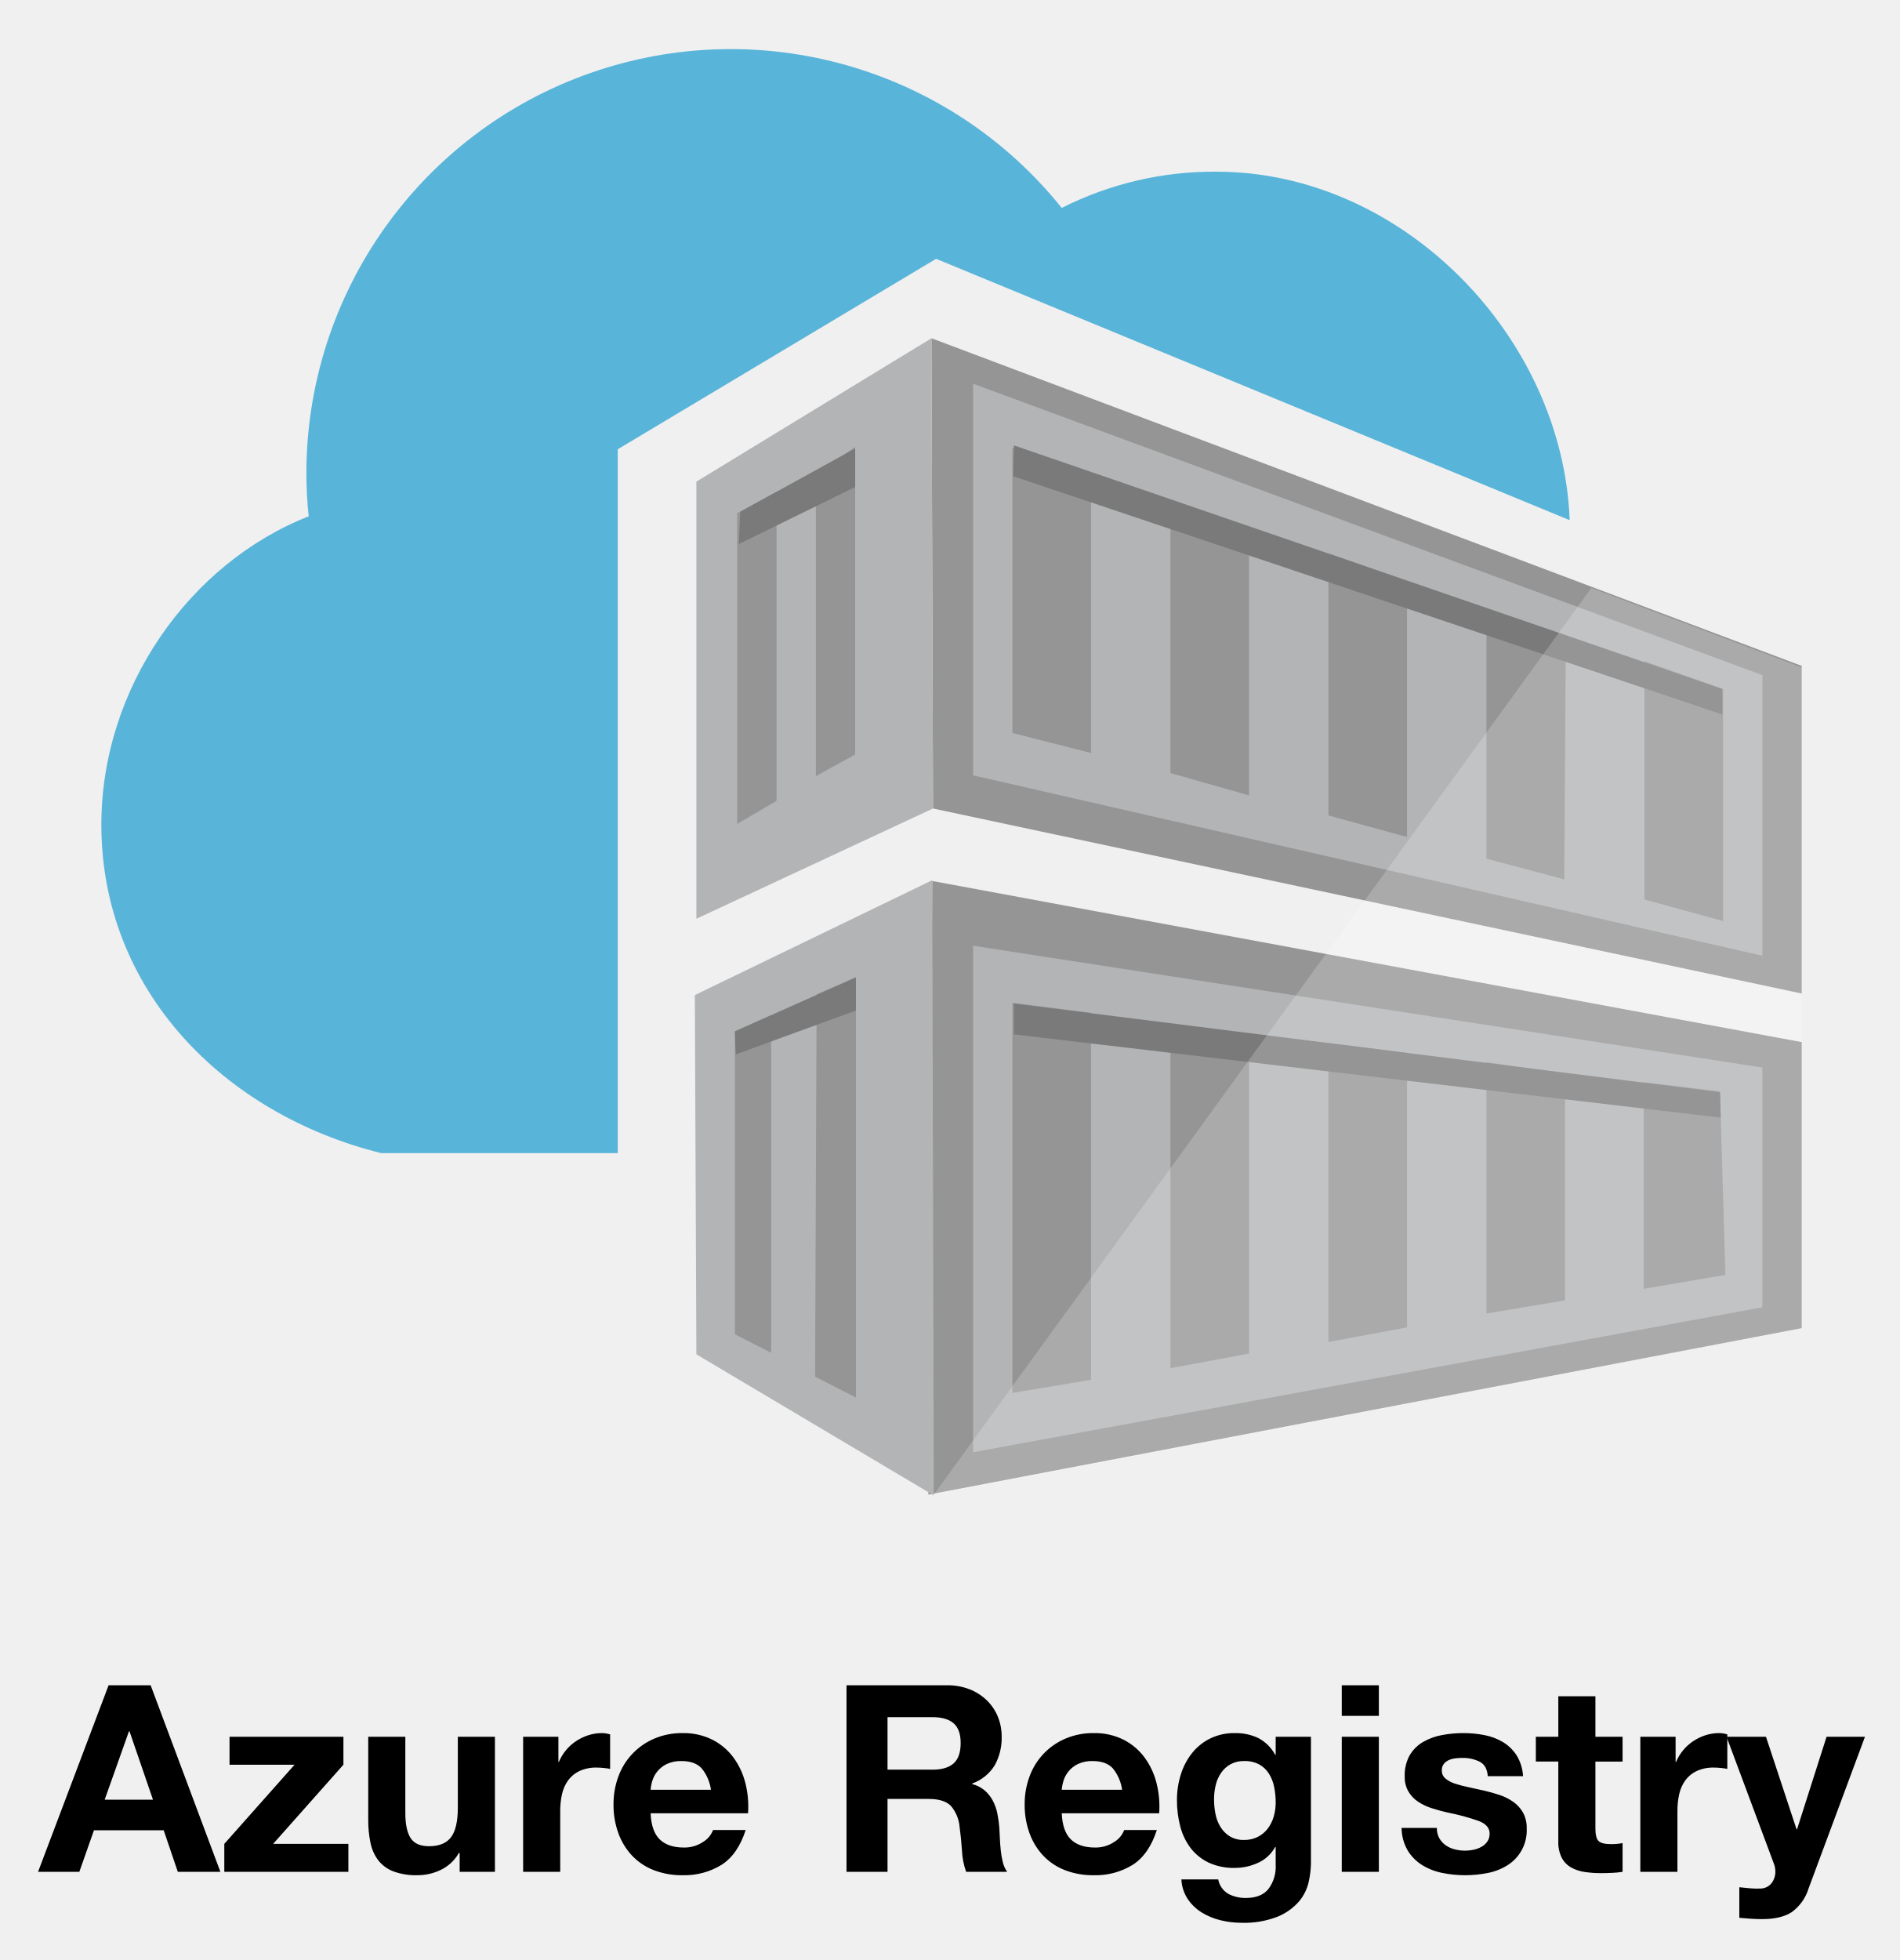
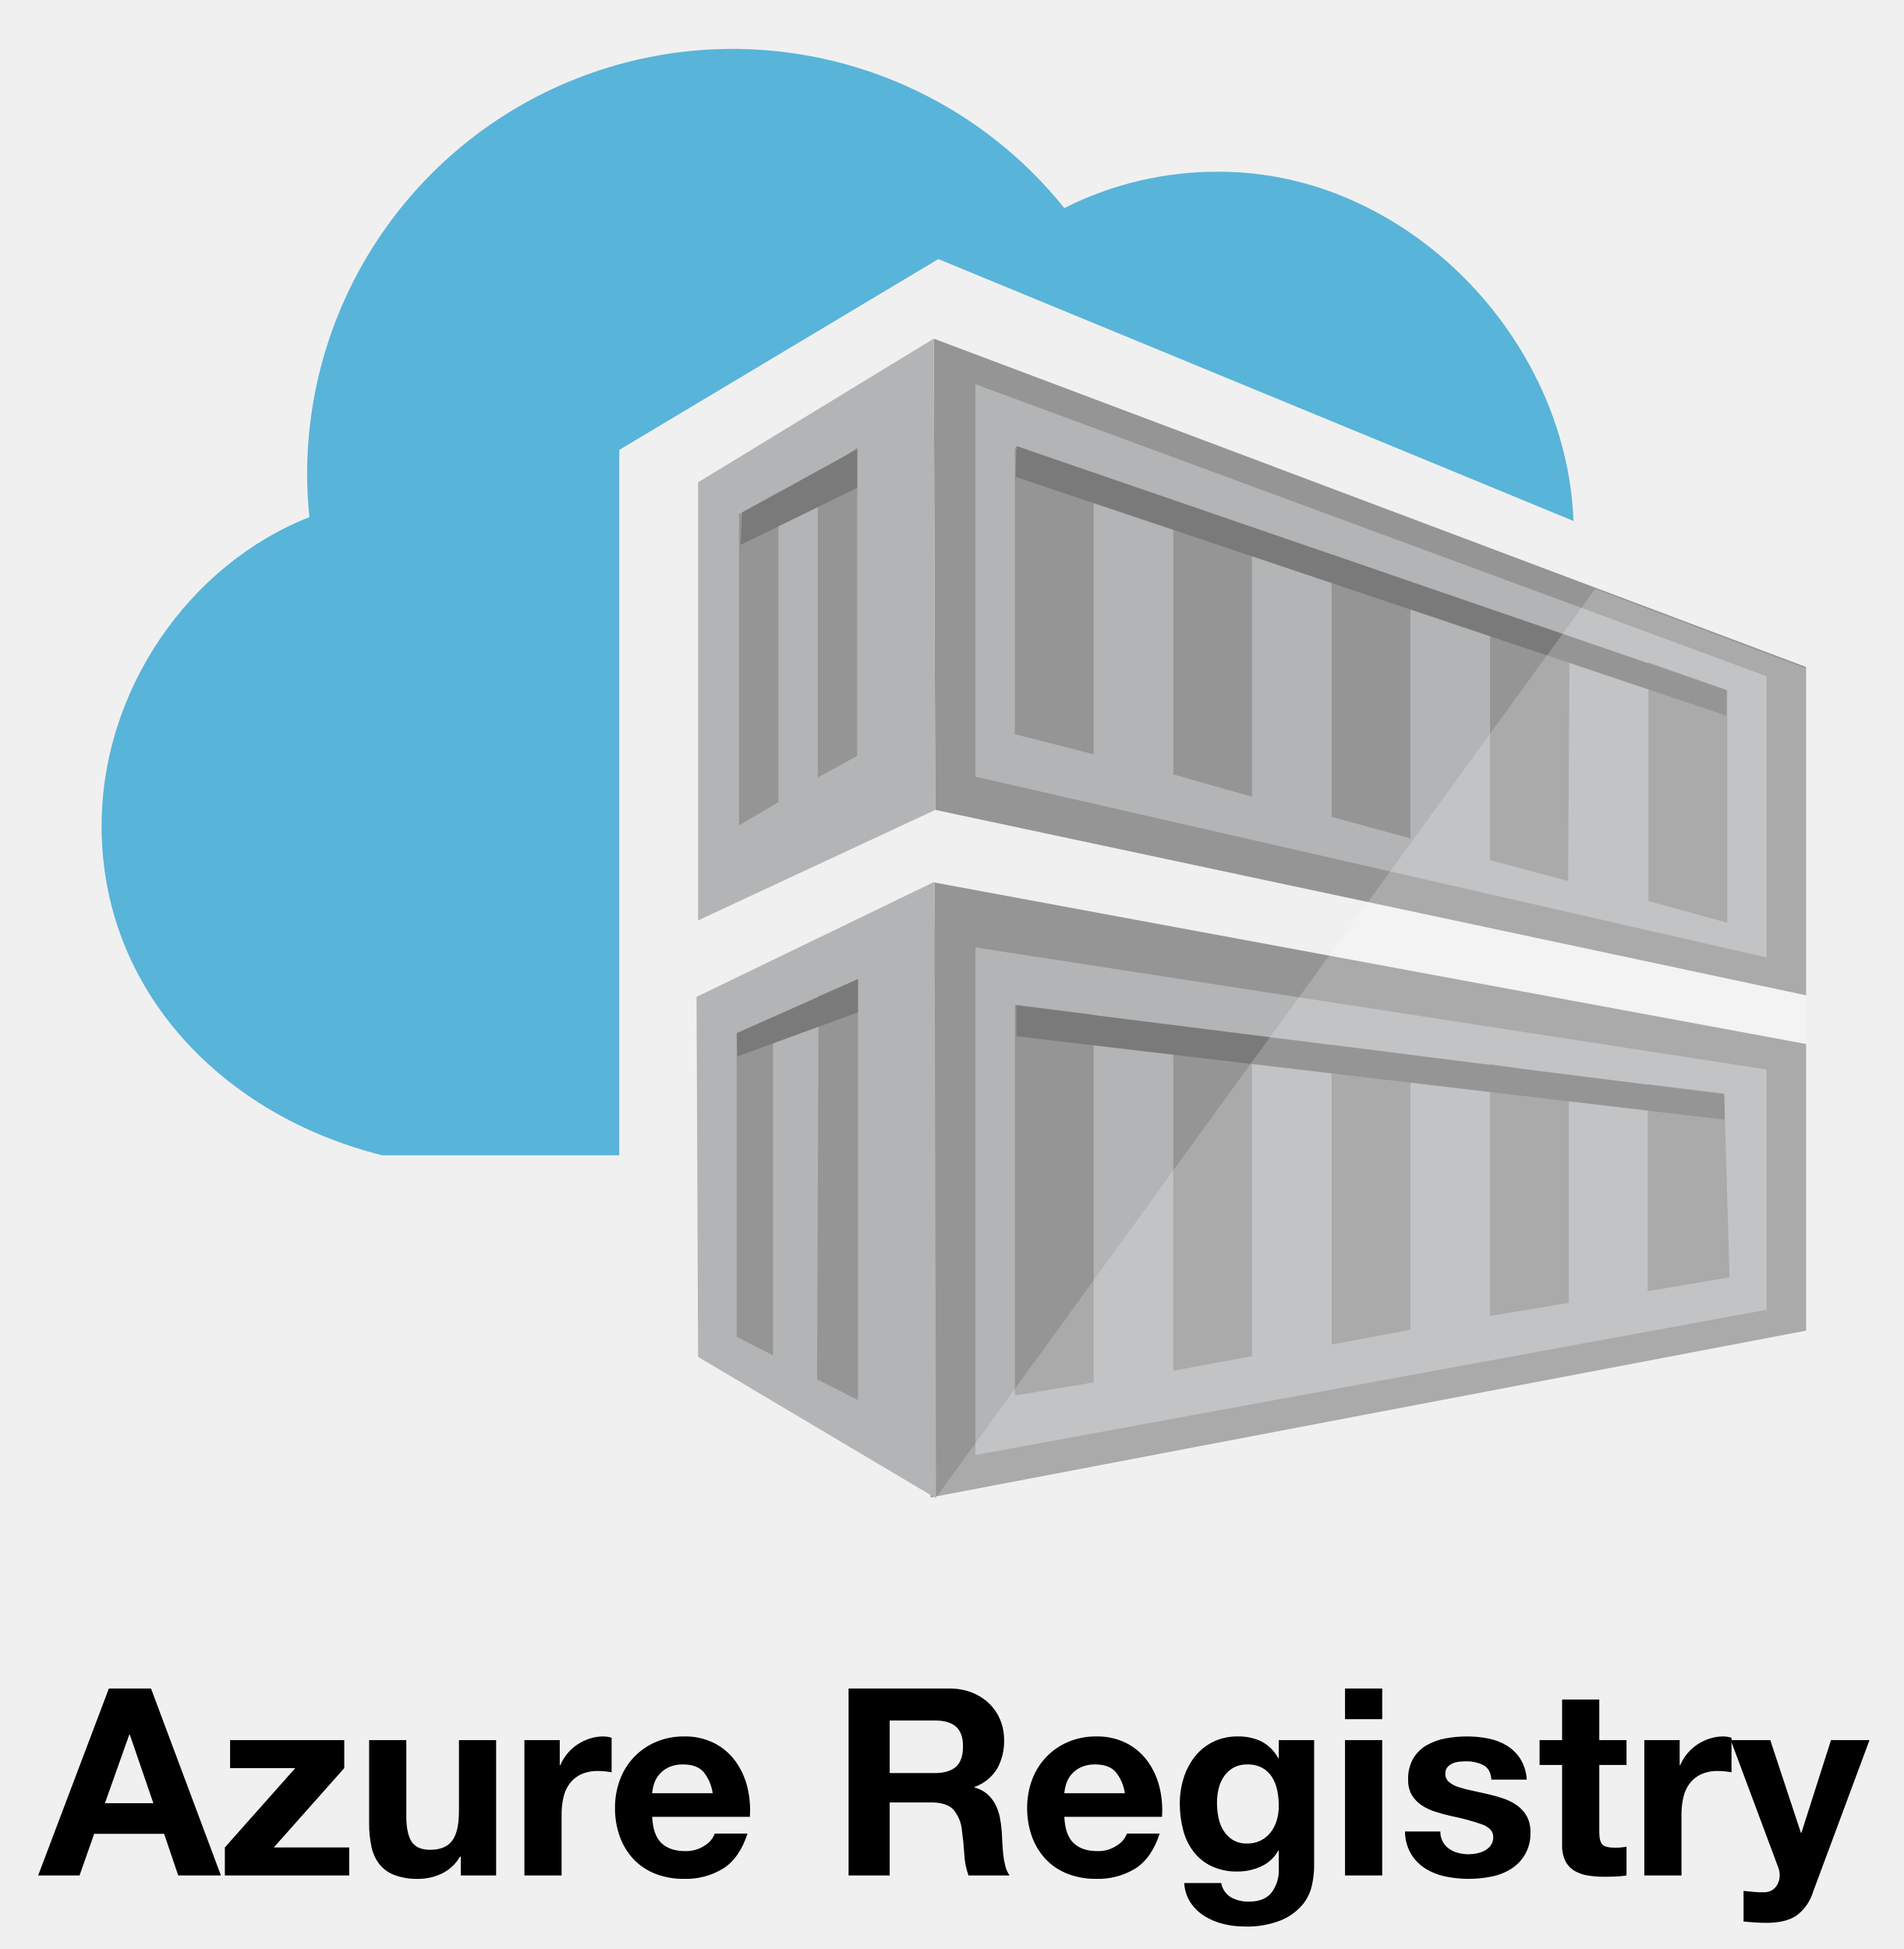
- <svg xmlns="http://www.w3.org/2000/svg" viewBox="97.92 -10.40 524.16 540.80">
+ <svg xmlns="http://www.w3.org/2000/svg" viewBox="97.92 -10.32 524.16 536.64">
  <defs>
    <style>.cls-2{fill:#959595}.cls-3{fill:#b3b4b5}</style>
  </defs>
  <path d="M139.495 454.6l19.248 51.471h-11.751l-3.893-11.462h-19.248l-4.037 11.462h-11.39L127.89 454.6zm.649 31.575l-6.488-18.888h-.144l-6.705 18.888zm39.072-9.66h-17.95V468.8h31.431v7.714l-19.392 21.842h20.762v7.714h-34.243v-7.714zm45.56 29.556v-5.19h-.216a11.516 11.516 0 0 1-5.046 4.685 14.9 14.9 0 0 1-6.344 1.443 17.888 17.888 0 0 1-6.74-1.082 9.716 9.716 0 0 1-4.145-3.064 11.984 11.984 0 0 1-2.127-4.83 30.022 30.022 0 0 1-.613-6.307V468.8h10.237v21.05q0 4.615 1.442 6.884 1.441 2.272 5.118 2.272 4.18 0 6.055-2.487 1.875-2.488 1.875-8.183V468.8h10.237v37.27zm27.25-37.271v6.922h.144a12.565 12.565 0 0 1 1.946-3.208 12.775 12.775 0 0 1 2.812-2.524 13.789 13.789 0 0 1 3.388-1.622 12.244 12.244 0 0 1 3.749-.576 7.993 7.993 0 0 1 2.235.36v9.516q-.723-.144-1.73-.252a18.253 18.253 0 0 0-1.947-.108 10.915 10.915 0 0 0-4.758.937 8.243 8.243 0 0 0-3.136 2.559 10.241 10.241 0 0 0-1.694 3.785 20.57 20.57 0 0 0-.505 4.685v16.797h-10.236v-37.27zm27.97 28.332q2.307 2.235 6.633 2.235a9.13 9.13 0 0 0 5.334-1.55 6.435 6.435 0 0 0 2.74-3.28h9.01q-2.162 6.705-6.632 9.588a19.522 19.522 0 0 1-10.813 2.884 21.276 21.276 0 0 1-7.93-1.406 16.465 16.465 0 0 1-5.983-4.001 17.995 17.995 0 0 1-3.785-6.2 22.674 22.674 0 0 1-1.333-7.93 21.731 21.731 0 0 1 1.37-7.785 18.02 18.02 0 0 1 9.911-10.381 19.291 19.291 0 0 1 7.75-1.514 17.722 17.722 0 0 1 8.29 1.838 16.56 16.56 0 0 1 5.804 4.938 20.317 20.317 0 0 1 3.28 7.065 26.351 26.351 0 0 1 .72 8.29h-26.889q.217 4.974 2.523 7.209zm11.57-19.609q-1.838-2.017-5.586-2.018a8.918 8.918 0 0 0-4.073.829 7.78 7.78 0 0 0-2.596 2.055 7.527 7.527 0 0 0-1.37 2.595 11.676 11.676 0 0 0-.468 2.452h16.653a11.839 11.839 0 0 0-2.56-5.913zm67.729-22.923a16.565 16.565 0 0 1 6.235 1.117 14.363 14.363 0 0 1 4.758 3.063 13.326 13.326 0 0 1 3.028 4.506 14.455 14.455 0 0 1 1.045 5.515 15.488 15.488 0 0 1-1.91 7.858 12.002 12.002 0 0 1-6.235 5.046v.145a8.74 8.74 0 0 1 3.46 1.765 9.804 9.804 0 0 1 2.234 2.812 13.078 13.078 0 0 1 1.262 3.568 31.182 31.182 0 0 1 .54 3.893q.071 1.227.145 2.883.07 1.66.252 3.39a22.553 22.553 0 0 0 .577 3.28 7.549 7.549 0 0 0 1.189 2.63h-11.317a19.917 19.917 0 0 1-1.154-5.839q-.217-3.388-.65-6.488a10.222 10.222 0 0 0-2.45-5.911q-1.875-1.875-6.127-1.875h-11.319v20.113H331.54V454.6zm-4.037 23.284q3.893 0 5.839-1.73 1.946-1.73 1.947-5.623 0-3.747-1.947-5.443-1.946-1.692-5.84-1.693h-12.399v14.489zm38.206 19.248q2.307 2.235 6.633 2.235a9.128 9.128 0 0 0 5.334-1.55 6.435 6.435 0 0 0 2.739-3.28h9.012q-2.164 6.705-6.633 9.588a19.522 19.522 0 0 1-10.814 2.884 21.278 21.278 0 0 1-7.93-1.406 16.47 16.47 0 0 1-5.983-4.001 18.002 18.002 0 0 1-3.784-6.2 22.663 22.663 0 0 1-1.334-7.93 21.72 21.72 0 0 1 1.37-7.785 18.02 18.02 0 0 1 9.912-10.381 19.287 19.287 0 0 1 7.75-1.514 17.723 17.723 0 0 1 8.29 1.838 16.558 16.558 0 0 1 5.803 4.938 20.317 20.317 0 0 1 3.28 7.065 26.337 26.337 0 0 1 .72 8.29H390.94q.217 4.974 2.524 7.209zm11.57-19.609q-1.838-2.017-5.587-2.018a8.921 8.921 0 0 0-4.073.829 7.772 7.772 0 0 0-2.595 2.055 7.52 7.52 0 0 0-1.37 2.595 11.708 11.708 0 0 0-.469 2.452h16.654a11.843 11.843 0 0 0-2.56-5.913zM459.1 508.81a12.632 12.632 0 0 1-2.63 5.372 15.675 15.675 0 0 1-5.84 4.216 25.18 25.18 0 0 1-10.237 1.73 23.862 23.862 0 0 1-5.586-.684 17.79 17.79 0 0 1-5.19-2.127 12.76 12.76 0 0 1-3.893-3.713 10.757 10.757 0 0 1-1.767-5.442h10.165a5.84 5.84 0 0 0 2.811 4.001 10.098 10.098 0 0 0 4.83 1.117q4.326 0 6.308-2.595a10.178 10.178 0 0 0 1.91-6.56v-4.902h-.143a10.13 10.13 0 0 1-4.723 4.361 15.29 15.29 0 0 1-6.451 1.406 16.266 16.266 0 0 1-7.21-1.478 13.664 13.664 0 0 1-4.974-4.037 16.824 16.824 0 0 1-2.847-5.984 28.309 28.309 0 0 1-.902-7.244 23.219 23.219 0 0 1 1.046-6.957 18.173 18.173 0 0 1 3.064-5.911 14.789 14.789 0 0 1 5.01-4.073 15.033 15.033 0 0 1 6.884-1.514 14.423 14.423 0 0 1 6.452 1.37 11.152 11.152 0 0 1 4.65 4.613h.144v-4.974h9.733v34.891a24.978 24.978 0 0 1-.614 5.119zm-14.02-12.399a7.993 7.993 0 0 0 2.74-2.307 10.217 10.217 0 0 0 1.621-3.28 13.6 13.6 0 0 0 .54-3.856 21.084 21.084 0 0 0-.432-4.362 10.89 10.89 0 0 0-1.442-3.64 7.486 7.486 0 0 0-2.667-2.524 8.425 8.425 0 0 0-4.181-.937 7.513 7.513 0 0 0-3.713.865 7.814 7.814 0 0 0-2.595 2.343 9.876 9.876 0 0 0-1.514 3.389 16.684 16.684 0 0 0-.468 4 20.325 20.325 0 0 0 .396 4.002 10.796 10.796 0 0 0 1.37 3.568 8.004 8.004 0 0 0 2.559 2.596 7.248 7.248 0 0 0 3.965 1.008 8.143 8.143 0 0 0 3.821-.865zm23.14-33.377V454.6h10.236v8.434zm10.236 5.767v37.27H468.22v-37.27zm16.688 28.007a5.985 5.985 0 0 0 1.767 1.946 7.542 7.542 0 0 0 2.487 1.117 11.668 11.668 0 0 0 2.92.361 10.9 10.9 0 0 0 2.27-.253 7.713 7.713 0 0 0 2.163-.793 4.9 4.9 0 0 0 1.622-1.44 3.788 3.788 0 0 0 .65-2.272q0-2.306-3.065-3.46a61.513 61.513 0 0 0-8.542-2.307q-2.235-.504-4.361-1.19a14.85 14.85 0 0 1-3.786-1.802 8.728 8.728 0 0 1-2.667-2.812 7.952 7.952 0 0 1-1.01-4.144 11.212 11.212 0 0 1 1.407-5.911 10.36 10.36 0 0 1 3.713-3.641 16.275 16.275 0 0 1 5.19-1.875 32.003 32.003 0 0 1 5.911-.54 29.584 29.584 0 0 1 5.875.576 15.593 15.593 0 0 1 5.082 1.946 11.687 11.687 0 0 1 3.713 3.641 12.256 12.256 0 0 1 1.767 5.732h-9.733q-.216-2.955-2.234-4.001a10.228 10.228 0 0 0-4.758-1.045 17.619 17.619 0 0 0-1.875.107 6.246 6.246 0 0 0-1.838.469 3.788 3.788 0 0 0-1.406 1.046 2.76 2.76 0 0 0-.576 1.838 2.802 2.802 0 0 0 1.009 2.234 7.768 7.768 0 0 0 2.632 1.406 32.786 32.786 0 0 0 3.711.973q2.09.433 4.254.937a43.728 43.728 0 0 1 4.362 1.226 14.383 14.383 0 0 1 3.784 1.91 9.25 9.25 0 0 1 2.668 2.956 8.684 8.684 0 0 1 1.009 4.361 11.32 11.32 0 0 1-5.334 10.165 15.807 15.807 0 0 1-5.444 2.126 31.744 31.744 0 0 1-6.235.614 30.866 30.866 0 0 1-6.344-.65 16.756 16.756 0 0 1-5.515-2.162 12.369 12.369 0 0 1-3.965-4 12.519 12.519 0 0 1-1.694-6.237h9.732a5.607 5.607 0 0 0 .684 2.848zm50.571-28.008v6.85h-7.497v18.454q0 2.596.865 3.46.864.866 3.46.866c.577 0 1.129-.024 1.658-.073a13.905 13.905 0 0 0 1.514-.215v7.93a24.266 24.266 0 0 1-2.884.287q-1.586.072-3.1.073a29.94 29.94 0 0 1-4.505-.325 10.637 10.637 0 0 1-3.75-1.261 6.67 6.67 0 0 1-2.558-2.667 9.523 9.523 0 0 1-.938-4.542v-21.988h-6.199v-6.848h6.2v-11.174h10.237v11.174zm14.634 0v6.922h.144a12.524 12.524 0 0 1 1.946-3.208 12.764 12.764 0 0 1 2.812-2.524 13.777 13.777 0 0 1 3.388-1.622 12.244 12.244 0 0 1 3.749-.576 7.99 7.99 0 0 1 2.234.36v9.516q-.72-.144-1.73-.252a18.278 18.278 0 0 0-1.947-.108 10.918 10.918 0 0 0-4.758.937 8.249 8.249 0 0 0-3.135 2.559 10.25 10.25 0 0 0-1.695 3.785 20.627 20.627 0 0 0-.504 4.685v16.797h-10.237v-37.27z" />
  <path d="M592.428 517.173q-2.958 1.947-8.22 1.946-1.586 0-3.135-.107-1.551-.109-3.136-.253v-8.435q1.442.144 2.956.29a21.325 21.325 0 0 0 3.028.07 3.98 3.98 0 0 0 2.992-1.585 5.11 5.11 0 0 0 .973-3.028 6.14 6.14 0 0 0-.433-2.306L574.405 468.8h10.886l8.434 25.52h.144l8.147-25.52h10.596l-15.571 41.884a12.61 12.61 0 0 1-4.613 6.488z" />
  <path fill="#59b4d9" d="M268.411 307.766h-65.304c-43.608-10.848-77.217-45.096-77.217-90.618 0-37.65 24.25-72.111 57.221-85.087a111.739 111.739 0 0 1-.638-11.912 117.118 117.118 0 0 1 208.464-73.175 92.923 92.923 0 0 1 42.756-9.998c51.266 0 95.51 45.522 97.425 96.149L356.264 61.013l-87.853 52.542z" />
  <path d="M595.147 356.054L354.137 402l1.063-169.324 239.947 44.458zm-240.16-273.13l240.16 90.404v90.406L355.413 212.68" class="cls-2" />
  <path d="M355.413 212.681l-65.305 30.42V122.488l64.88-39.566m229.31 170.388l-217.824-49.777V95.474l217.824 80.407v77.43zm-119.76-38.715l21.697 5.956v-70.623l-21.697-7.657zm-21.91-79.131l-21.698-7.871v75.302l21.698 6.17zm65.517 91.043l21.484 5.743.426-67.219-21.91-7.232zm-130.822-34.673l21.697 5.53v-77.003l-21.697-7.233zm196.126-12.125l-21.697-7.658v65.73l21.697 5.956zm-206.975 70.835V390.3l217.824-39.99v-66.156zm10.849 123.377V266.286l21.697 2.766v101.254zm65.305-10.849l-21.698 4.042V272.03l21.698 3.19zm21.91-3.19v-82.535l21.697 2.765v75.728zm65.304-11.487l-21.697 3.616v-69.346l21.697 3.19zm44.246-7.02l-22.549 3.829v-57.009l21.06 2.553z" class="cls-3" />
  <path d="M312.231 210.554l-10.849 6.382V131.21l10.85-5.956zm21.697-97.638l-10.848 7.446v83.385l10.848-5.956z" class="cls-2" />
  <path d="M290.108 363.286l-.425-99.127 65.517-31.695.426 169.75" class="cls-3" />
  <path d="M310.742 362.86l-9.998-5.105v-83.598l9.998-4.467zm23.4-103.593l-10.85 4.68-.425 105.508 11.274 5.743z" class="cls-2" />
  <path fill="#7a7a7a" d="M573.237 186.73L377.536 121l.212-8.51 195.489 67.22zm-.638 104.232l-194.85-24.463v8.509L572.81 297.98zm-238.67-166.984v-10.636l-31.696 17.443-.425 8.934zm-32.972 156.56l33.184-12.124v-9.147l-33.397 14.89z" />
  <path fill="#fff" d="M595.147 173.754v182.3L355.626 402l181.449-250.157z" opacity=".2" />
</svg>
